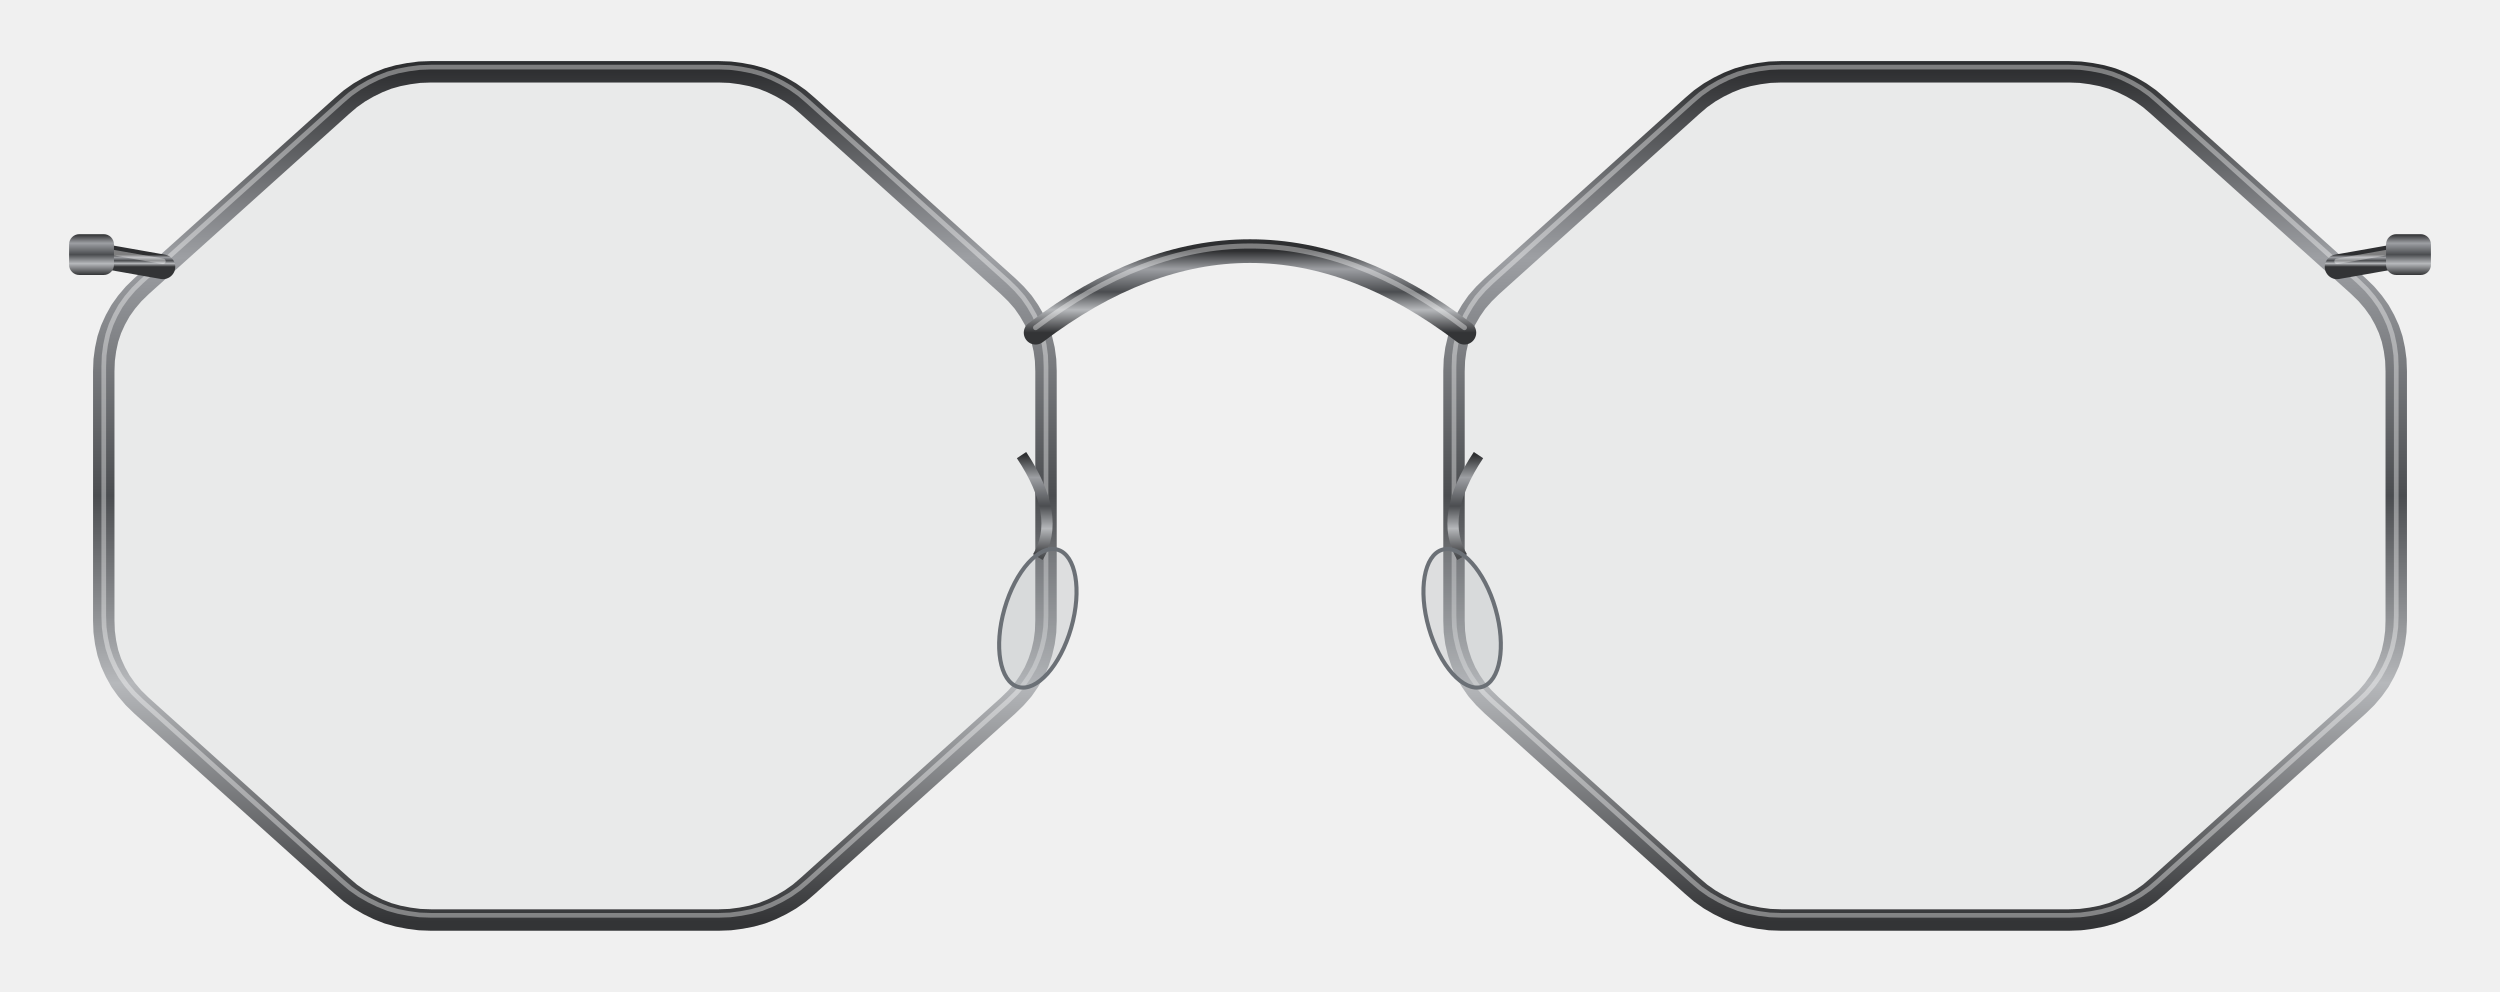
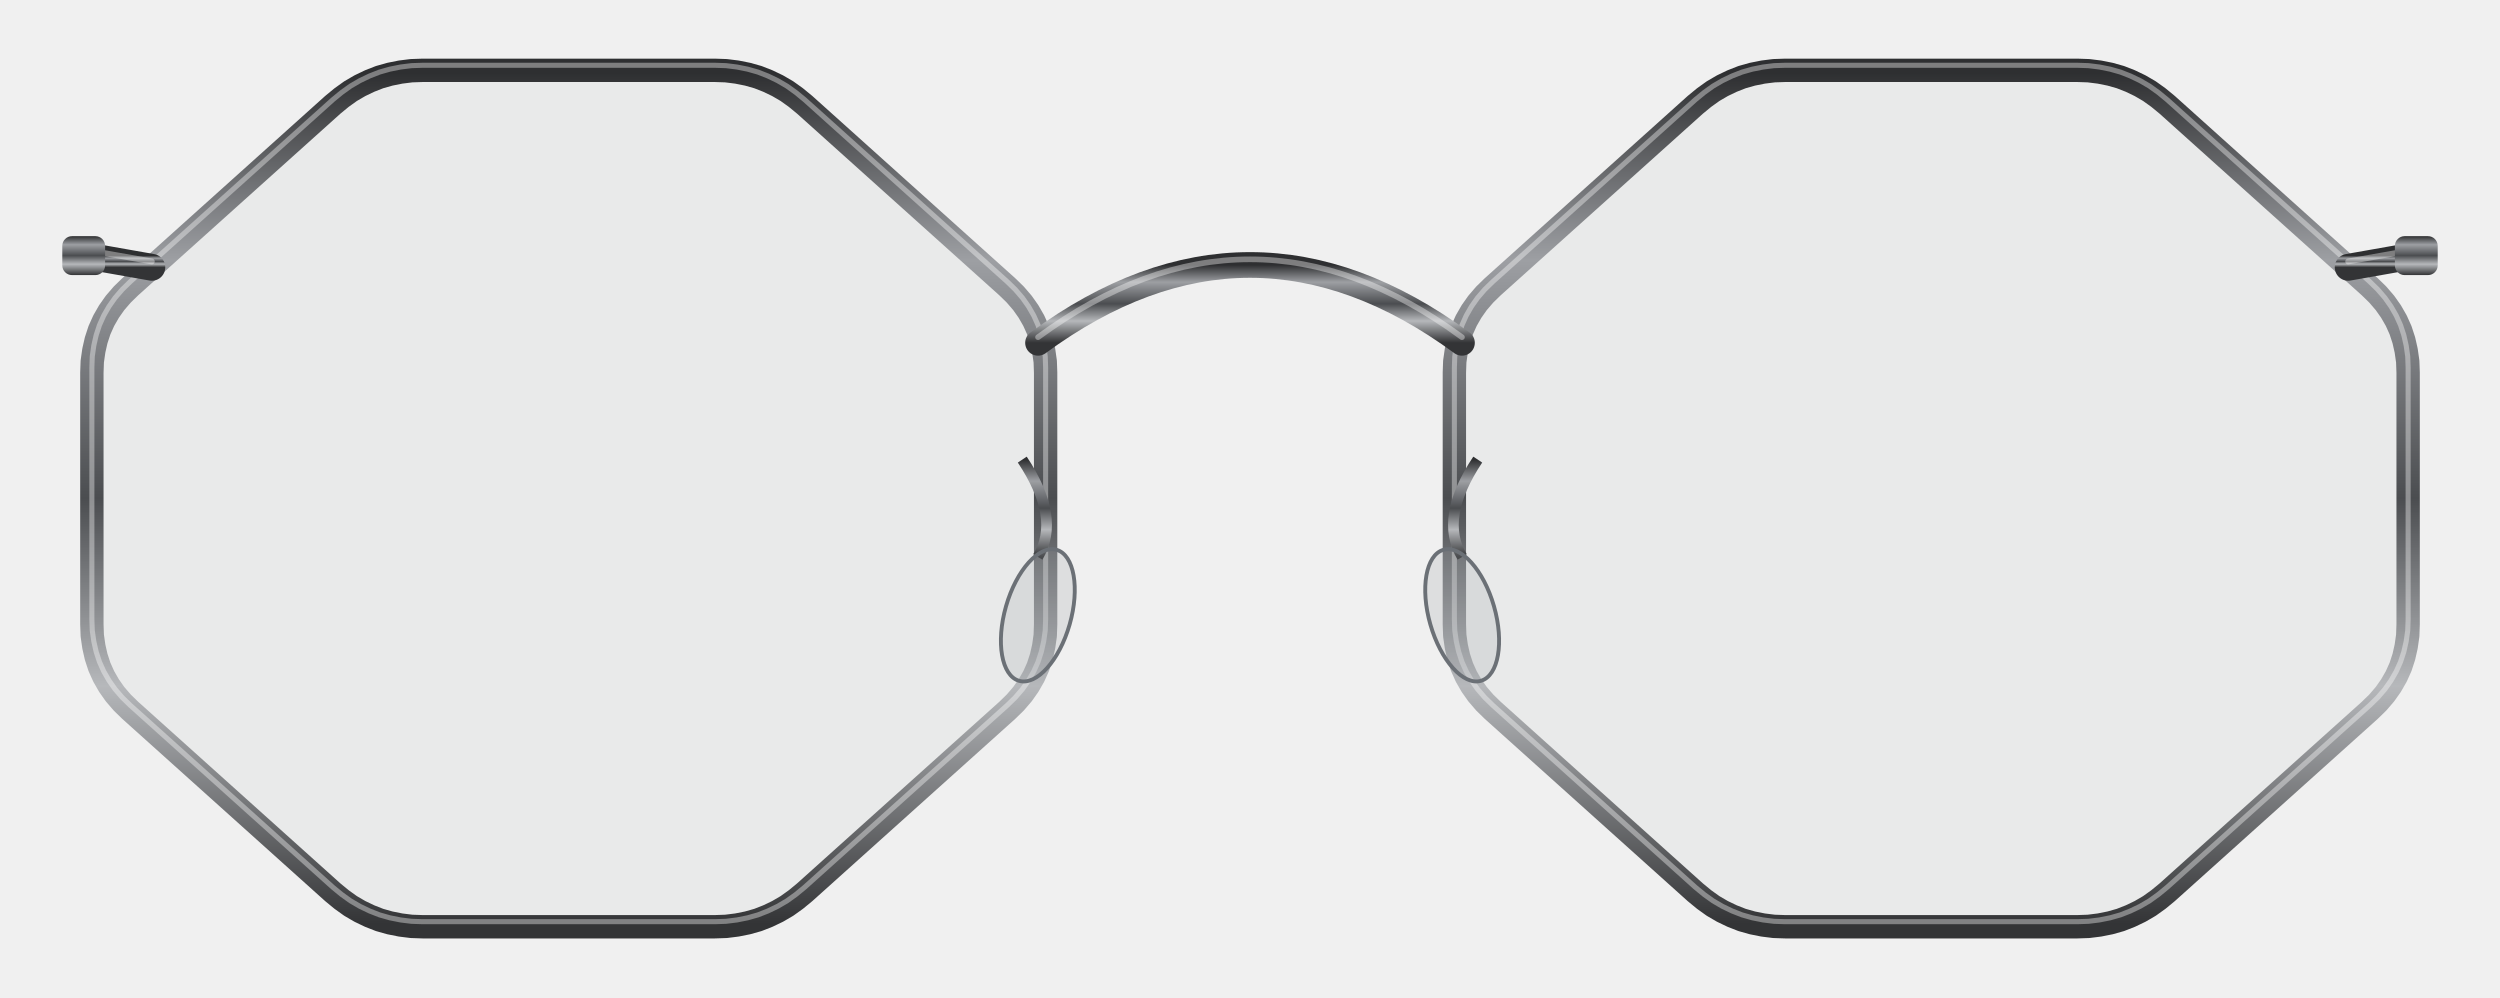
- <svg xmlns="http://www.w3.org/2000/svg" viewBox="-61.09 -24.31 122.18 48.62" width="489" height="194">
+ <svg xmlns="http://www.w3.org/2000/svg" viewBox="-64.22 -25.60 128.44 51.20" width="514" height="205">
  <defs>
    <linearGradient id="f92met" x1="0" y1="0" x2="0" y2="1">
      <stop offset="0" stop-color="#2e2f31" />
      <stop offset=".22" stop-color="#9d9fa3" />
      <stop offset=".5" stop-color="#4b4d50" />
      <stop offset=".72" stop-color="#b6b8bb" />
      <stop offset="1" stop-color="#333436" />
    </linearGradient>
    <radialGradient id="f92riv" cx=".35" cy=".35" r=".7">
      <stop offset="0" stop-color="#fbfbfb" />
      <stop offset=".45" stop-color="#b9bcc0" />
      <stop offset="1" stop-color="#55585c" />
    </radialGradient>
-     <linearGradient id="f92hl" gradientUnits="userSpaceOnUse" x1="0" y1="-29.79" x2="0" y2="29.79">
+     <linearGradient id="f92hl" gradientUnits="userSpaceOnUse" x1="0" y1="-31.00" x2="0" y2="31.00">
      <stop offset="0" stop-color="#fff" stop-opacity=".34" />
      <stop offset=".16" stop-color="#fff" stop-opacity=".12" />
      <stop offset=".45" stop-color="#fff" stop-opacity="0" />
      <stop offset=".8" stop-color="#000" stop-opacity=".06" />
      <stop offset="1" stop-color="#000" stop-opacity=".22" />
    </linearGradient>
  </defs>
-   <path d="M10.00 6.11L10.02 6.66L10.09 7.18L10.21 7.69L10.37 8.17L10.57 8.63L10.83 9.08L11.12 9.50L11.47 9.90L11.86 10.28L21.67 19.11L22.09 19.47L22.53 19.78L22.98 20.04L23.45 20.27L23.93 20.46L24.43 20.60L24.95 20.70L25.48 20.77L26.03 20.79L40.16 20.79L40.71 20.77L41.24 20.70L41.76 20.60L42.26 20.46L42.74 20.27L43.21 20.04L43.66 19.78L44.10 19.47L44.52 19.11L54.34 10.28L54.73 9.90L55.07 9.50L55.37 9.08L55.62 8.63L55.83 8.17L55.99 7.69L56.10 7.18L56.17 6.66L56.19 6.11L56.19 -6.11L56.17 -6.66L56.10 -7.18L55.99 -7.69L55.83 -8.17L55.62 -8.63L55.37 -9.08L55.07 -9.50L54.73 -9.90L54.34 -10.28L44.52 -19.11L44.10 -19.47L43.66 -19.78L43.21 -20.04L42.74 -20.27L42.26 -20.46L41.76 -20.60L41.24 -20.70L40.71 -20.77L40.16 -20.79L26.03 -20.79L25.48 -20.77L24.95 -20.70L24.43 -20.60L23.93 -20.46L23.45 -20.27L22.98 -20.04L22.53 -19.78L22.09 -19.47L21.67 -19.11L11.86 -10.28L11.47 -9.90L11.12 -9.50L10.83 -9.08L10.57 -8.63L10.37 -8.17L10.21 -7.69L10.09 -7.18L10.02 -6.66L10.00 -6.11ZM-10.00 -6.11L-10.02 -6.66L-10.09 -7.18L-10.21 -7.69L-10.37 -8.17L-10.57 -8.63L-10.83 -9.08L-11.12 -9.50L-11.47 -9.90L-11.86 -10.28L-21.67 -19.11L-22.09 -19.47L-22.53 -19.78L-22.98 -20.04L-23.45 -20.27L-23.93 -20.46L-24.43 -20.60L-24.95 -20.70L-25.48 -20.77L-26.03 -20.79L-40.16 -20.79L-40.71 -20.77L-41.24 -20.70L-41.76 -20.60L-42.26 -20.46L-42.74 -20.27L-43.21 -20.04L-43.66 -19.78L-44.10 -19.47L-44.52 -19.11L-54.34 -10.28L-54.73 -9.90L-55.07 -9.50L-55.37 -9.08L-55.62 -8.63L-55.83 -8.17L-55.99 -7.69L-56.10 -7.18L-56.17 -6.66L-56.19 -6.11L-56.19 6.11L-56.17 6.66L-56.10 7.18L-55.99 7.69L-55.83 8.17L-55.62 8.63L-55.37 9.08L-55.07 9.50L-54.73 9.90L-54.34 10.28L-44.52 19.11L-44.10 19.47L-43.66 19.78L-43.21 20.04L-42.74 20.27L-42.26 20.46L-41.76 20.60L-41.24 20.70L-40.71 20.77L-40.16 20.79L-26.03 20.79L-25.48 20.77L-24.95 20.70L-24.43 20.60L-23.93 20.46L-23.45 20.27L-22.98 20.04L-22.53 19.78L-22.09 19.47L-21.67 19.11L-11.86 10.28L-11.47 9.90L-11.12 9.50L-10.83 9.08L-10.57 8.63L-10.37 8.17L-10.21 7.69L-10.09 7.18L-10.02 6.66L-10.00 6.11Z" fill="#5b6670" fill-opacity=".05" />
-   <path d="M10.00 6.11L10.02 6.66L10.09 7.18L10.21 7.69L10.37 8.17L10.57 8.63L10.83 9.08L11.12 9.50L11.47 9.90L11.86 10.28L21.67 19.11L22.09 19.47L22.53 19.78L22.98 20.04L23.45 20.27L23.93 20.46L24.43 20.60L24.95 20.70L25.48 20.77L26.03 20.79L40.16 20.79L40.71 20.77L41.24 20.70L41.76 20.60L42.26 20.46L42.74 20.27L43.21 20.04L43.66 19.78L44.10 19.47L44.52 19.11L54.34 10.28L54.73 9.90L55.07 9.50L55.37 9.08L55.62 8.63L55.83 8.17L55.99 7.69L56.10 7.18L56.17 6.66L56.19 6.11L56.19 -6.11L56.17 -6.66L56.10 -7.18L55.99 -7.69L55.83 -8.17L55.62 -8.63L55.37 -9.08L55.07 -9.50L54.73 -9.90L54.34 -10.28L44.52 -19.11L44.10 -19.47L43.66 -19.78L43.21 -20.04L42.74 -20.27L42.26 -20.46L41.76 -20.60L41.24 -20.70L40.71 -20.77L40.16 -20.79L26.03 -20.79L25.48 -20.77L24.95 -20.70L24.43 -20.60L23.93 -20.46L23.45 -20.27L22.98 -20.04L22.53 -19.78L22.09 -19.47L21.67 -19.11L11.86 -10.28L11.47 -9.90L11.12 -9.50L10.83 -9.08L10.57 -8.63L10.37 -8.17L10.21 -7.69L10.09 -7.18L10.02 -6.66L10.00 -6.11Z" fill="none" stroke="url(#f92met)" stroke-width="1.05" stroke-linecap="round" stroke-linejoin="round" />
-   <path d="M10.00 6.11L10.02 6.66L10.09 7.18L10.21 7.69L10.37 8.17L10.57 8.63L10.83 9.08L11.12 9.50L11.47 9.90L11.86 10.28L21.67 19.11L22.09 19.47L22.53 19.78L22.98 20.04L23.45 20.27L23.93 20.46L24.43 20.60L24.95 20.70L25.48 20.77L26.03 20.79L40.16 20.79L40.71 20.77L41.24 20.70L41.76 20.60L42.26 20.46L42.74 20.27L43.21 20.04L43.66 19.78L44.10 19.47L44.52 19.11L54.34 10.28L54.73 9.90L55.07 9.50L55.37 9.08L55.62 8.63L55.83 8.17L55.99 7.69L56.10 7.18L56.17 6.66L56.19 6.11L56.19 -6.11L56.17 -6.66L56.10 -7.18L55.99 -7.69L55.83 -8.17L55.62 -8.63L55.37 -9.08L55.07 -9.50L54.73 -9.90L54.34 -10.28L44.52 -19.11L44.10 -19.47L43.66 -19.78L43.21 -20.04L42.74 -20.27L42.26 -20.46L41.76 -20.60L41.24 -20.70L40.71 -20.77L40.16 -20.79L26.03 -20.79L25.48 -20.77L24.95 -20.70L24.43 -20.60L23.93 -20.46L23.45 -20.27L22.98 -20.04L22.53 -19.78L22.09 -19.47L21.67 -19.11L11.86 -10.28L11.47 -9.90L11.12 -9.50L10.83 -9.08L10.57 -8.63L10.37 -8.17L10.21 -7.69L10.09 -7.18L10.02 -6.66L10.00 -6.11Z" fill="none" stroke="#fff" stroke-opacity=".38" stroke-width="0.23" stroke-linecap="round" transform="translate(0 -0.23)" />
-   <path d="M53.29 -11.23L56.69 -11.83" fill="none" stroke="url(#f92met)" stroke-width="1.21" stroke-linecap="round" stroke-linejoin="round" />
-   <path d="M53.29 -11.23L56.69 -11.83" fill="none" stroke="#fff" stroke-opacity=".38" stroke-width="0.27" stroke-linecap="round" transform="translate(0 -0.27)" />
-   <rect x="55.69" y="-12.83" width="2.20" height="2.00" rx="0.50" fill="url(#f92met)" />
-   <path d="M11.20 -2.00Q9.20 1.00 10.40 3.00" fill="none" stroke="url(#f92met)" stroke-width="0.55" />
-   <ellipse cx="10.40" cy="6.00" rx="1.70" ry="3.50" transform="rotate(-16 10.40 6.00)" fill="#9aa0a6" fill-opacity=".22" stroke="#6b7076" stroke-width=".2" />
-   <path d="M-10.00 -6.11L-10.02 -6.66L-10.09 -7.18L-10.21 -7.69L-10.37 -8.17L-10.57 -8.63L-10.83 -9.08L-11.12 -9.50L-11.47 -9.90L-11.86 -10.28L-21.67 -19.11L-22.09 -19.47L-22.53 -19.78L-22.98 -20.04L-23.45 -20.27L-23.93 -20.46L-24.43 -20.60L-24.95 -20.70L-25.48 -20.77L-26.03 -20.79L-40.16 -20.79L-40.71 -20.77L-41.24 -20.70L-41.76 -20.60L-42.26 -20.46L-42.74 -20.27L-43.21 -20.04L-43.66 -19.78L-44.10 -19.47L-44.52 -19.11L-54.34 -10.28L-54.73 -9.90L-55.07 -9.50L-55.37 -9.08L-55.62 -8.63L-55.83 -8.17L-55.99 -7.69L-56.10 -7.18L-56.17 -6.66L-56.19 -6.11L-56.19 6.11L-56.17 6.66L-56.10 7.18L-55.99 7.69L-55.83 8.17L-55.62 8.63L-55.37 9.08L-55.07 9.50L-54.73 9.90L-54.34 10.28L-44.52 19.11L-44.10 19.47L-43.66 19.78L-43.21 20.04L-42.74 20.27L-42.26 20.46L-41.76 20.60L-41.24 20.70L-40.71 20.77L-40.16 20.79L-26.03 20.79L-25.48 20.77L-24.95 20.70L-24.43 20.60L-23.93 20.46L-23.45 20.27L-22.98 20.04L-22.53 19.78L-22.09 19.47L-21.67 19.11L-11.86 10.28L-11.47 9.90L-11.12 9.50L-10.83 9.08L-10.57 8.63L-10.37 8.17L-10.21 7.69L-10.09 7.18L-10.02 6.66L-10.00 6.11Z" fill="none" stroke="url(#f92met)" stroke-width="1.05" stroke-linecap="round" stroke-linejoin="round" />
-   <path d="M-10.00 -6.11L-10.02 -6.66L-10.09 -7.18L-10.21 -7.69L-10.37 -8.17L-10.57 -8.63L-10.83 -9.08L-11.12 -9.50L-11.47 -9.90L-11.86 -10.28L-21.67 -19.11L-22.09 -19.47L-22.53 -19.78L-22.98 -20.04L-23.45 -20.27L-23.93 -20.46L-24.43 -20.60L-24.95 -20.70L-25.48 -20.77L-26.03 -20.79L-40.16 -20.79L-40.71 -20.77L-41.24 -20.70L-41.76 -20.60L-42.26 -20.46L-42.74 -20.27L-43.21 -20.04L-43.66 -19.78L-44.10 -19.47L-44.52 -19.11L-54.34 -10.28L-54.73 -9.90L-55.07 -9.50L-55.37 -9.08L-55.62 -8.63L-55.83 -8.17L-55.99 -7.69L-56.10 -7.18L-56.17 -6.66L-56.19 -6.11L-56.19 6.11L-56.17 6.66L-56.10 7.18L-55.99 7.69L-55.83 8.17L-55.62 8.63L-55.37 9.08L-55.07 9.50L-54.73 9.90L-54.34 10.28L-44.52 19.11L-44.10 19.47L-43.66 19.78L-43.21 20.04L-42.74 20.27L-42.26 20.46L-41.76 20.60L-41.24 20.70L-40.71 20.77L-40.16 20.79L-26.03 20.79L-25.48 20.77L-24.95 20.70L-24.43 20.60L-23.93 20.46L-23.45 20.27L-22.98 20.04L-22.53 19.78L-22.09 19.47L-21.67 19.11L-11.86 10.28L-11.47 9.90L-11.12 9.50L-10.83 9.08L-10.57 8.63L-10.37 8.17L-10.21 7.69L-10.09 7.18L-10.02 6.66L-10.00 6.11Z" fill="none" stroke="#fff" stroke-opacity=".38" stroke-width="0.23" stroke-linecap="round" transform="translate(0 -0.23)" />
-   <path d="M-53.29 -11.23L-56.69 -11.83" fill="none" stroke="url(#f92met)" stroke-width="1.21" stroke-linecap="round" stroke-linejoin="round" />
-   <path d="M-53.29 -11.23L-56.69 -11.83" fill="none" stroke="#fff" stroke-opacity=".38" stroke-width="0.27" stroke-linecap="round" transform="translate(0 -0.27)" />
-   <rect x="-57.89" y="-12.83" width="2.20" height="2.00" rx="0.50" fill="url(#f92met)" />
-   <path d="M-11.20 -2.00Q-9.20 1.00 -10.40 3.00" fill="none" stroke="url(#f92met)" stroke-width="0.55" />
-   <ellipse cx="-10.40" cy="6.00" rx="1.70" ry="3.50" transform="rotate(16 -10.40 6.00)" fill="#9aa0a6" fill-opacity=".22" stroke="#6b7076" stroke-width=".2" />
-   <path d="M-10.51 -8.00Q0 -16.00 10.51 -8.00" fill="none" stroke="url(#f92met)" stroke-width="1.16" stroke-linecap="round" stroke-linejoin="round" />
-   <path d="M-10.51 -8.00Q0 -16.00 10.51 -8.00" fill="none" stroke="#fff" stroke-opacity=".38" stroke-width="0.25" stroke-linecap="round" transform="translate(0 -0.25)" />
+   <path d="M10.50 6.47L10.52 7.04L10.60 7.60L10.72 8.13L10.89 8.65L11.11 9.14L11.38 9.61L11.69 10.05L12.06 10.48L12.47 10.88L22.88 20.23L23.33 20.60L23.79 20.93L24.27 21.21L24.77 21.45L25.28 21.65L25.81 21.80L26.36 21.91L26.92 21.98L27.50 22.00L42.50 22.00L43.08 21.98L43.64 21.91L44.19 21.80L44.72 21.65L45.23 21.45L45.73 21.21L46.21 20.93L46.67 20.60L47.12 20.23L57.53 10.88L57.94 10.48L58.31 10.05L58.62 9.61L58.89 9.14L59.11 8.65L59.28 8.13L59.40 7.60L59.48 7.04L59.50 6.47L59.50 -6.47L59.48 -7.04L59.40 -7.60L59.28 -8.13L59.11 -8.65L58.89 -9.14L58.62 -9.61L58.31 -10.05L57.94 -10.48L57.53 -10.88L47.12 -20.23L46.67 -20.60L46.21 -20.93L45.73 -21.21L45.23 -21.45L44.72 -21.65L44.19 -21.80L43.64 -21.91L43.08 -21.98L42.50 -22.00L27.50 -22.00L26.92 -21.98L26.36 -21.91L25.81 -21.80L25.28 -21.65L24.77 -21.45L24.27 -21.21L23.79 -20.93L23.33 -20.60L22.88 -20.23L12.47 -10.88L12.06 -10.48L11.69 -10.05L11.38 -9.61L11.11 -9.14L10.89 -8.65L10.72 -8.13L10.60 -7.60L10.52 -7.04L10.50 -6.47ZM-10.50 -6.47L-10.52 -7.04L-10.60 -7.60L-10.72 -8.13L-10.89 -8.65L-11.11 -9.14L-11.38 -9.61L-11.69 -10.05L-12.06 -10.48L-12.47 -10.88L-22.88 -20.23L-23.33 -20.60L-23.79 -20.93L-24.27 -21.21L-24.77 -21.45L-25.28 -21.65L-25.81 -21.80L-26.36 -21.91L-26.92 -21.98L-27.50 -22.00L-42.50 -22.00L-43.08 -21.98L-43.64 -21.91L-44.19 -21.80L-44.72 -21.65L-45.23 -21.45L-45.73 -21.21L-46.21 -20.93L-46.67 -20.60L-47.12 -20.23L-57.53 -10.88L-57.94 -10.48L-58.31 -10.05L-58.62 -9.61L-58.89 -9.14L-59.11 -8.65L-59.28 -8.13L-59.40 -7.60L-59.48 -7.04L-59.50 -6.47L-59.50 6.47L-59.48 7.04L-59.40 7.60L-59.28 8.13L-59.11 8.65L-58.89 9.14L-58.62 9.61L-58.31 10.05L-57.94 10.48L-57.53 10.88L-47.12 20.23L-46.67 20.60L-46.21 20.93L-45.73 21.21L-45.23 21.45L-44.72 21.65L-44.19 21.80L-43.64 21.91L-43.08 21.98L-42.50 22.00L-27.50 22.00L-26.92 21.98L-26.36 21.91L-25.81 21.80L-25.28 21.65L-24.77 21.45L-24.27 21.21L-23.79 20.93L-23.33 20.60L-22.88 20.23L-12.47 10.88L-12.06 10.48L-11.69 10.05L-11.38 9.61L-11.11 9.14L-10.89 8.65L-10.72 8.13L-10.60 7.60L-10.52 7.04L-10.50 6.47Z" fill="#5b6670" fill-opacity=".05" />
+   <path d="M10.50 6.47L10.52 7.04L10.60 7.60L10.72 8.13L10.89 8.65L11.11 9.14L11.38 9.61L11.69 10.05L12.06 10.48L12.47 10.88L22.88 20.23L23.33 20.60L23.79 20.93L24.27 21.21L24.77 21.45L25.28 21.65L25.81 21.80L26.36 21.91L26.92 21.98L27.50 22.00L42.50 22.00L43.08 21.98L43.64 21.91L44.19 21.80L44.72 21.65L45.23 21.45L45.73 21.21L46.21 20.93L46.67 20.60L47.12 20.23L57.53 10.88L57.94 10.48L58.31 10.05L58.62 9.61L58.89 9.14L59.11 8.65L59.28 8.13L59.40 7.60L59.48 7.04L59.50 6.47L59.50 -6.47L59.48 -7.04L59.40 -7.60L59.28 -8.13L59.11 -8.65L58.89 -9.14L58.62 -9.61L58.31 -10.05L57.94 -10.48L57.53 -10.88L47.12 -20.23L46.67 -20.60L46.21 -20.93L45.73 -21.21L45.23 -21.45L44.72 -21.65L44.19 -21.80L43.64 -21.91L43.08 -21.98L42.50 -22.00L27.50 -22.00L26.92 -21.98L26.36 -21.91L25.81 -21.80L25.28 -21.65L24.77 -21.45L24.27 -21.21L23.79 -20.93L23.33 -20.60L22.88 -20.23L12.47 -10.88L12.06 -10.48L11.69 -10.05L11.38 -9.61L11.11 -9.14L10.89 -8.65L10.72 -8.13L10.60 -7.60L10.52 -7.04L10.50 -6.47Z" fill="none" stroke="url(#f92met)" stroke-width="1.20" stroke-linecap="round" stroke-linejoin="round" />
+   <path d="M10.50 6.47L10.52 7.04L10.60 7.60L10.72 8.13L10.89 8.65L11.11 9.14L11.38 9.61L11.69 10.05L12.06 10.48L12.47 10.88L22.88 20.23L23.33 20.60L23.79 20.93L24.27 21.21L24.77 21.45L25.28 21.65L25.81 21.80L26.36 21.91L26.92 21.98L27.50 22.00L42.50 22.00L43.08 21.98L43.64 21.91L44.19 21.80L44.72 21.65L45.23 21.45L45.73 21.21L46.21 20.93L46.67 20.60L47.12 20.23L57.53 10.88L57.94 10.48L58.31 10.05L58.62 9.61L58.89 9.14L59.11 8.65L59.28 8.13L59.40 7.60L59.48 7.04L59.50 6.47L59.50 -6.47L59.48 -7.04L59.40 -7.60L59.28 -8.13L59.11 -8.65L58.89 -9.14L58.62 -9.61L58.31 -10.05L57.94 -10.48L57.53 -10.88L47.12 -20.23L46.67 -20.60L46.21 -20.93L45.73 -21.21L45.23 -21.45L44.72 -21.65L44.19 -21.80L43.64 -21.91L43.08 -21.98L42.50 -22.00L27.50 -22.00L26.92 -21.98L26.36 -21.91L25.81 -21.80L25.28 -21.65L24.77 -21.45L24.27 -21.21L23.79 -20.93L23.33 -20.60L22.88 -20.23L12.47 -10.88L12.06 -10.48L11.69 -10.05L11.38 -9.61L11.11 -9.14L10.89 -8.65L10.72 -8.13L10.60 -7.60L10.52 -7.04L10.50 -6.47Z" fill="none" stroke="#fff" stroke-opacity=".38" stroke-width="0.26" stroke-linecap="round" transform="translate(0 -0.26)" />
+   <path d="M56.42 -11.88L59.82 -12.48" fill="none" stroke="url(#f92met)" stroke-width="1.38" stroke-linecap="round" stroke-linejoin="round" />
+   <path d="M56.42 -11.88L59.82 -12.48" fill="none" stroke="#fff" stroke-opacity=".38" stroke-width="0.30" stroke-linecap="round" transform="translate(0 -0.30)" />
+   <rect x="58.82" y="-13.48" width="2.20" height="2.00" rx="0.50" fill="url(#f92met)" />
+   <path d="M11.70 -2.00Q9.70 1.00 10.90 3.00" fill="none" stroke="url(#f92met)" stroke-width="0.55" />
+   <ellipse cx="10.90" cy="6.00" rx="1.70" ry="3.50" transform="rotate(-16 10.90 6.00)" fill="#9aa0a6" fill-opacity=".22" stroke="#6b7076" stroke-width=".2" />
+   <path d="M-10.50 -6.47L-10.52 -7.04L-10.60 -7.60L-10.72 -8.13L-10.89 -8.65L-11.11 -9.14L-11.38 -9.61L-11.69 -10.05L-12.06 -10.48L-12.47 -10.88L-22.88 -20.23L-23.33 -20.60L-23.79 -20.93L-24.27 -21.21L-24.77 -21.45L-25.28 -21.65L-25.81 -21.80L-26.36 -21.91L-26.92 -21.98L-27.50 -22.00L-42.50 -22.00L-43.08 -21.98L-43.64 -21.91L-44.19 -21.80L-44.72 -21.65L-45.23 -21.45L-45.73 -21.21L-46.21 -20.93L-46.67 -20.60L-47.12 -20.23L-57.53 -10.88L-57.94 -10.48L-58.31 -10.05L-58.62 -9.61L-58.89 -9.14L-59.11 -8.65L-59.28 -8.13L-59.40 -7.60L-59.48 -7.04L-59.50 -6.47L-59.50 6.47L-59.48 7.04L-59.40 7.60L-59.28 8.13L-59.11 8.65L-58.89 9.14L-58.62 9.61L-58.31 10.05L-57.94 10.48L-57.53 10.88L-47.12 20.23L-46.67 20.60L-46.21 20.93L-45.73 21.21L-45.23 21.45L-44.72 21.65L-44.19 21.80L-43.64 21.91L-43.08 21.98L-42.50 22.00L-27.50 22.00L-26.92 21.98L-26.36 21.91L-25.81 21.80L-25.28 21.65L-24.77 21.45L-24.27 21.21L-23.79 20.93L-23.33 20.60L-22.88 20.23L-12.47 10.88L-12.06 10.48L-11.69 10.05L-11.38 9.61L-11.11 9.14L-10.89 8.65L-10.72 8.13L-10.60 7.60L-10.52 7.04L-10.50 6.47Z" fill="none" stroke="url(#f92met)" stroke-width="1.20" stroke-linecap="round" stroke-linejoin="round" />
+   <path d="M-10.50 -6.47L-10.52 -7.04L-10.60 -7.60L-10.72 -8.13L-10.89 -8.65L-11.11 -9.14L-11.38 -9.61L-11.69 -10.05L-12.06 -10.48L-12.47 -10.88L-22.88 -20.23L-23.33 -20.60L-23.79 -20.93L-24.27 -21.21L-24.77 -21.45L-25.28 -21.65L-25.81 -21.80L-26.36 -21.91L-26.92 -21.98L-27.50 -22.00L-42.50 -22.00L-43.08 -21.98L-43.64 -21.91L-44.19 -21.80L-44.72 -21.65L-45.23 -21.45L-45.73 -21.21L-46.21 -20.93L-46.67 -20.60L-47.12 -20.23L-57.53 -10.88L-57.94 -10.48L-58.31 -10.05L-58.62 -9.61L-58.89 -9.14L-59.11 -8.65L-59.28 -8.13L-59.40 -7.60L-59.48 -7.04L-59.50 -6.47L-59.50 6.47L-59.48 7.04L-59.40 7.60L-59.28 8.13L-59.11 8.65L-58.89 9.14L-58.62 9.61L-58.31 10.05L-57.94 10.48L-57.53 10.88L-47.12 20.23L-46.67 20.60L-46.21 20.93L-45.73 21.21L-45.23 21.45L-44.72 21.65L-44.19 21.80L-43.64 21.91L-43.08 21.98L-42.50 22.00L-27.50 22.00L-26.92 21.98L-26.36 21.91L-25.81 21.80L-25.28 21.65L-24.77 21.45L-24.27 21.21L-23.79 20.93L-23.33 20.60L-22.88 20.23L-12.47 10.88L-12.06 10.48L-11.69 10.05L-11.38 9.61L-11.11 9.14L-10.89 8.65L-10.72 8.13L-10.60 7.60L-10.52 7.04L-10.50 6.47Z" fill="none" stroke="#fff" stroke-opacity=".38" stroke-width="0.26" stroke-linecap="round" transform="translate(0 -0.26)" />
+   <path d="M-56.42 -11.88L-59.82 -12.48" fill="none" stroke="url(#f92met)" stroke-width="1.38" stroke-linecap="round" stroke-linejoin="round" />
+   <path d="M-56.42 -11.88L-59.82 -12.48" fill="none" stroke="#fff" stroke-opacity=".38" stroke-width="0.30" stroke-linecap="round" transform="translate(0 -0.30)" />
+   <rect x="-61.02" y="-13.48" width="2.20" height="2.00" rx="0.50" fill="url(#f92met)" />
+   <path d="M-11.70 -2.00Q-9.70 1.00 -10.90 3.00" fill="none" stroke="url(#f92met)" stroke-width="0.55" />
+   <ellipse cx="-10.90" cy="6.00" rx="1.70" ry="3.50" transform="rotate(16 -10.90 6.00)" fill="#9aa0a6" fill-opacity=".22" stroke="#6b7076" stroke-width=".2" />
+   <path d="M-10.89 -8.00Q0 -16.00 10.89 -8.00" fill="none" stroke="url(#f92met)" stroke-width="1.32" stroke-linecap="round" stroke-linejoin="round" />
+   <path d="M-10.89 -8.00Q0 -16.00 10.89 -8.00" fill="none" stroke="#fff" stroke-opacity=".38" stroke-width="0.29" stroke-linecap="round" transform="translate(0 -0.29)" />
</svg>
